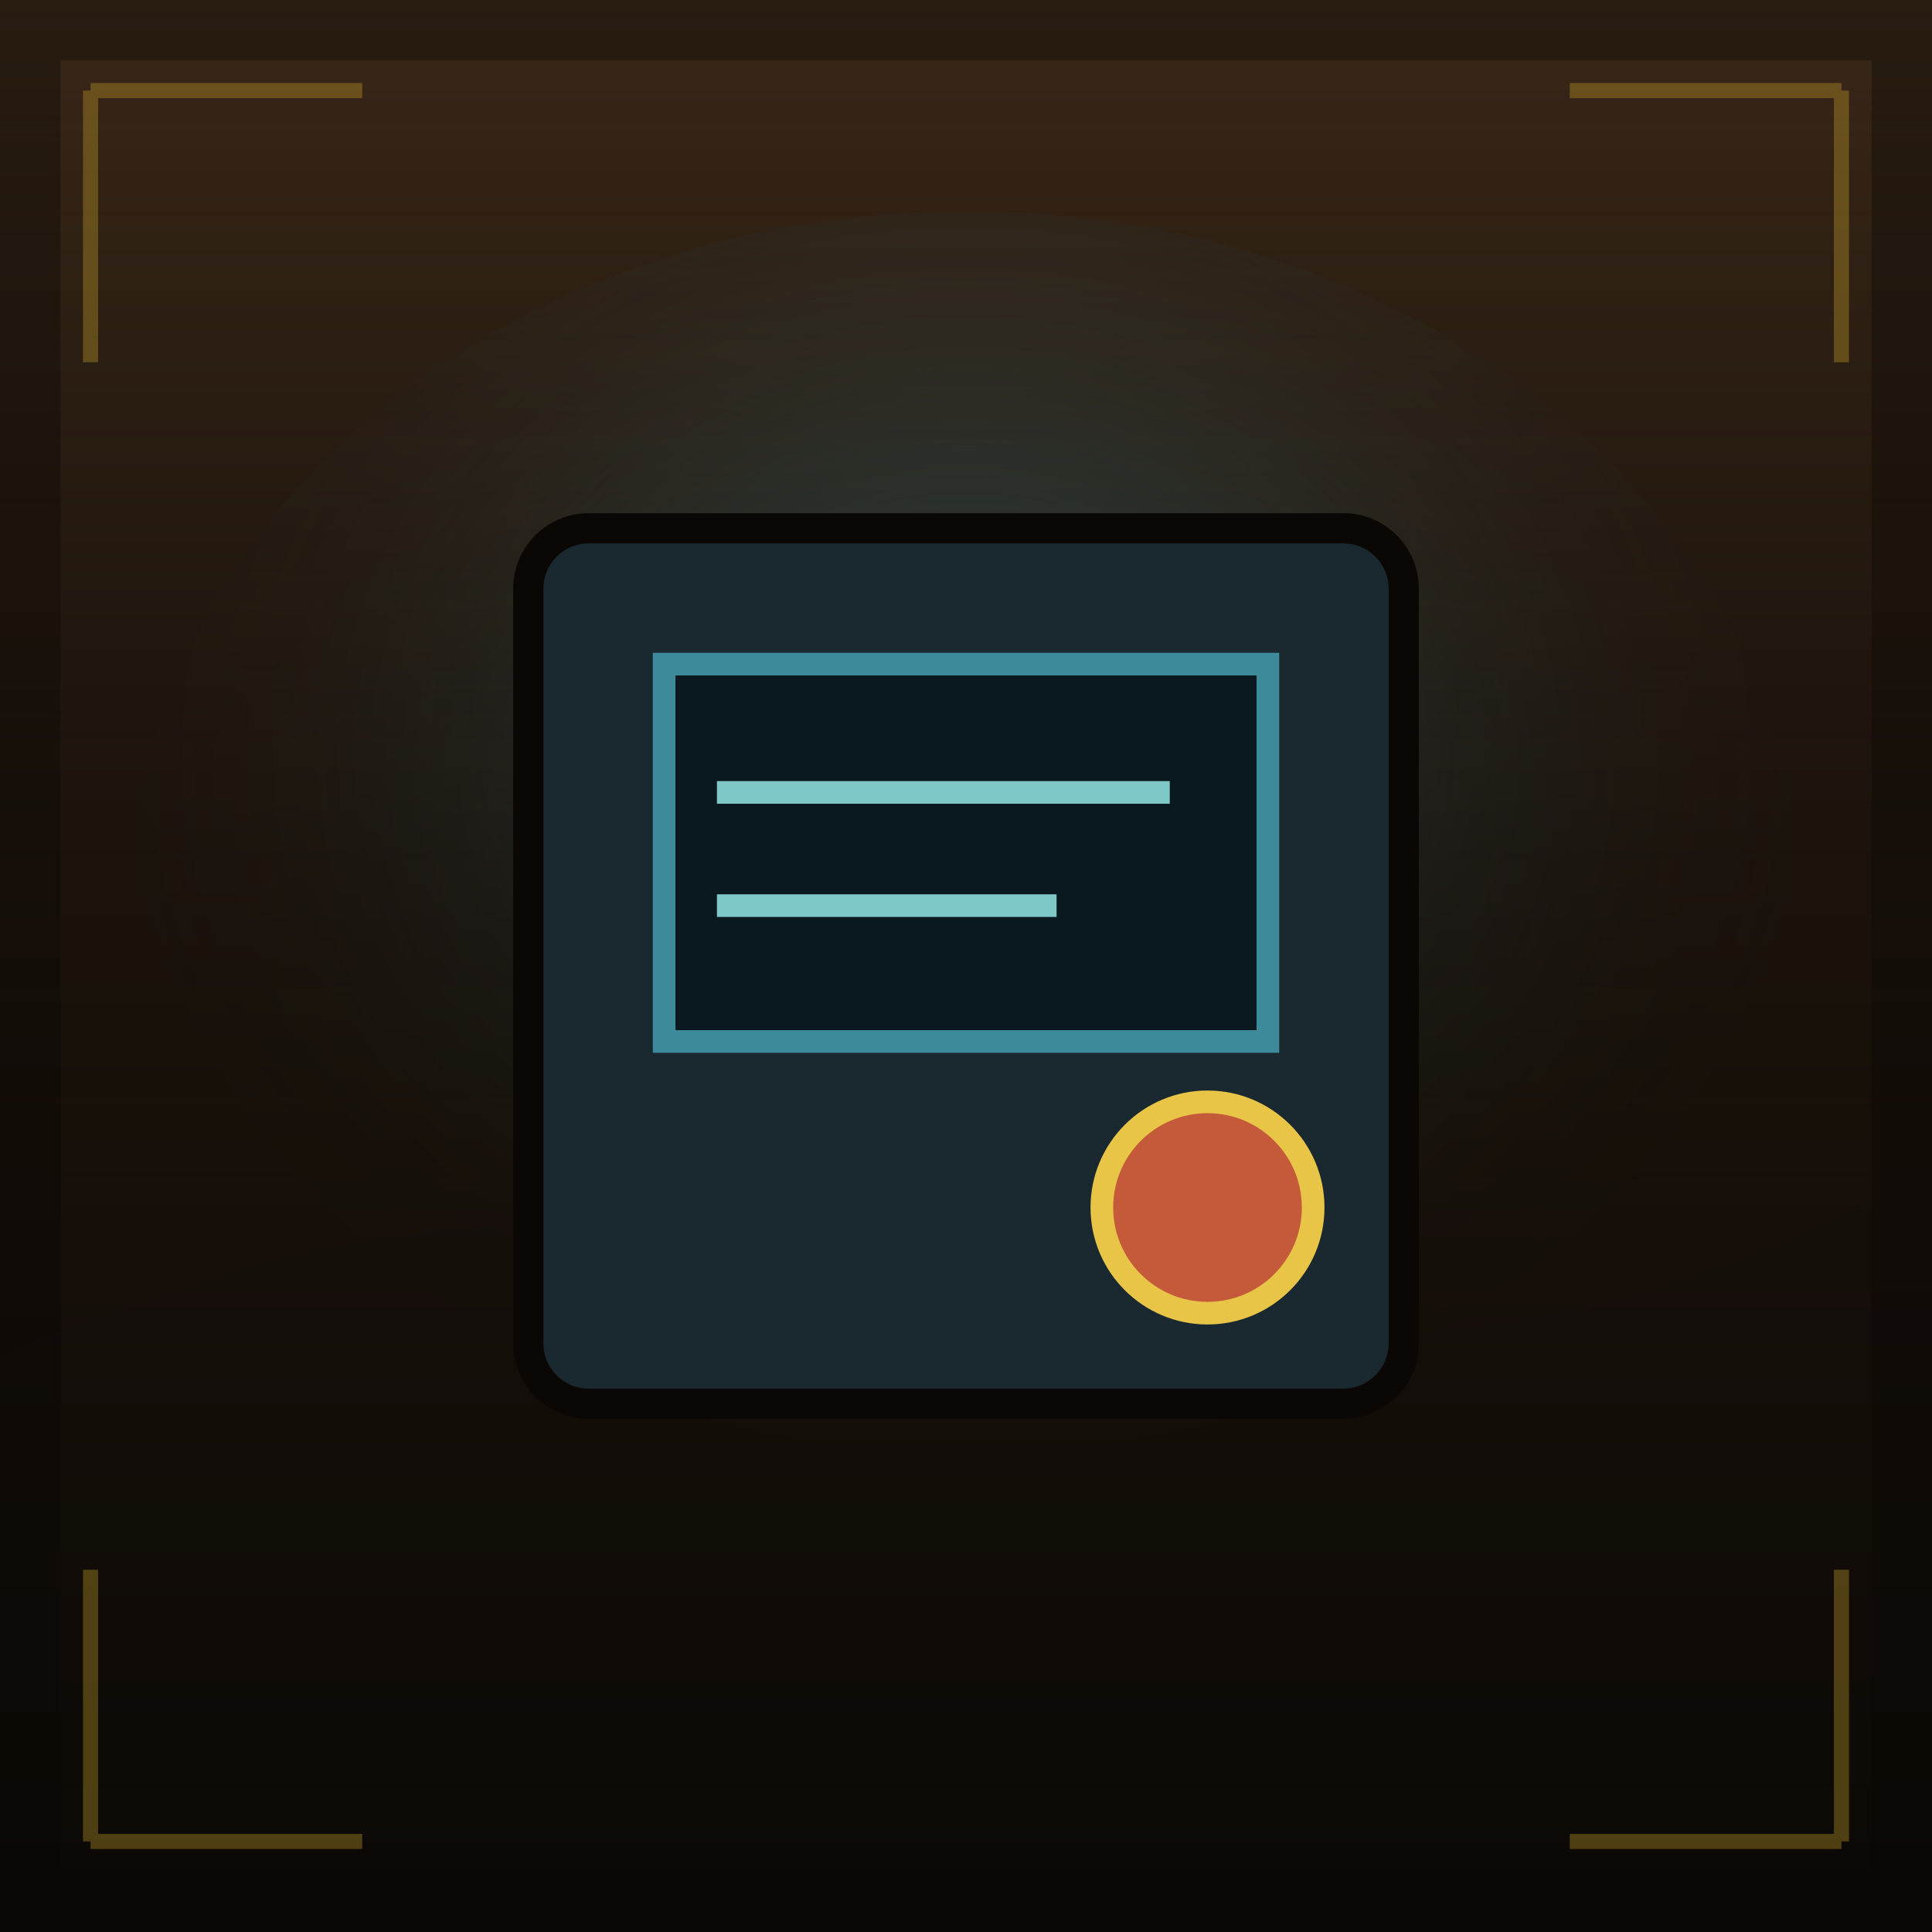
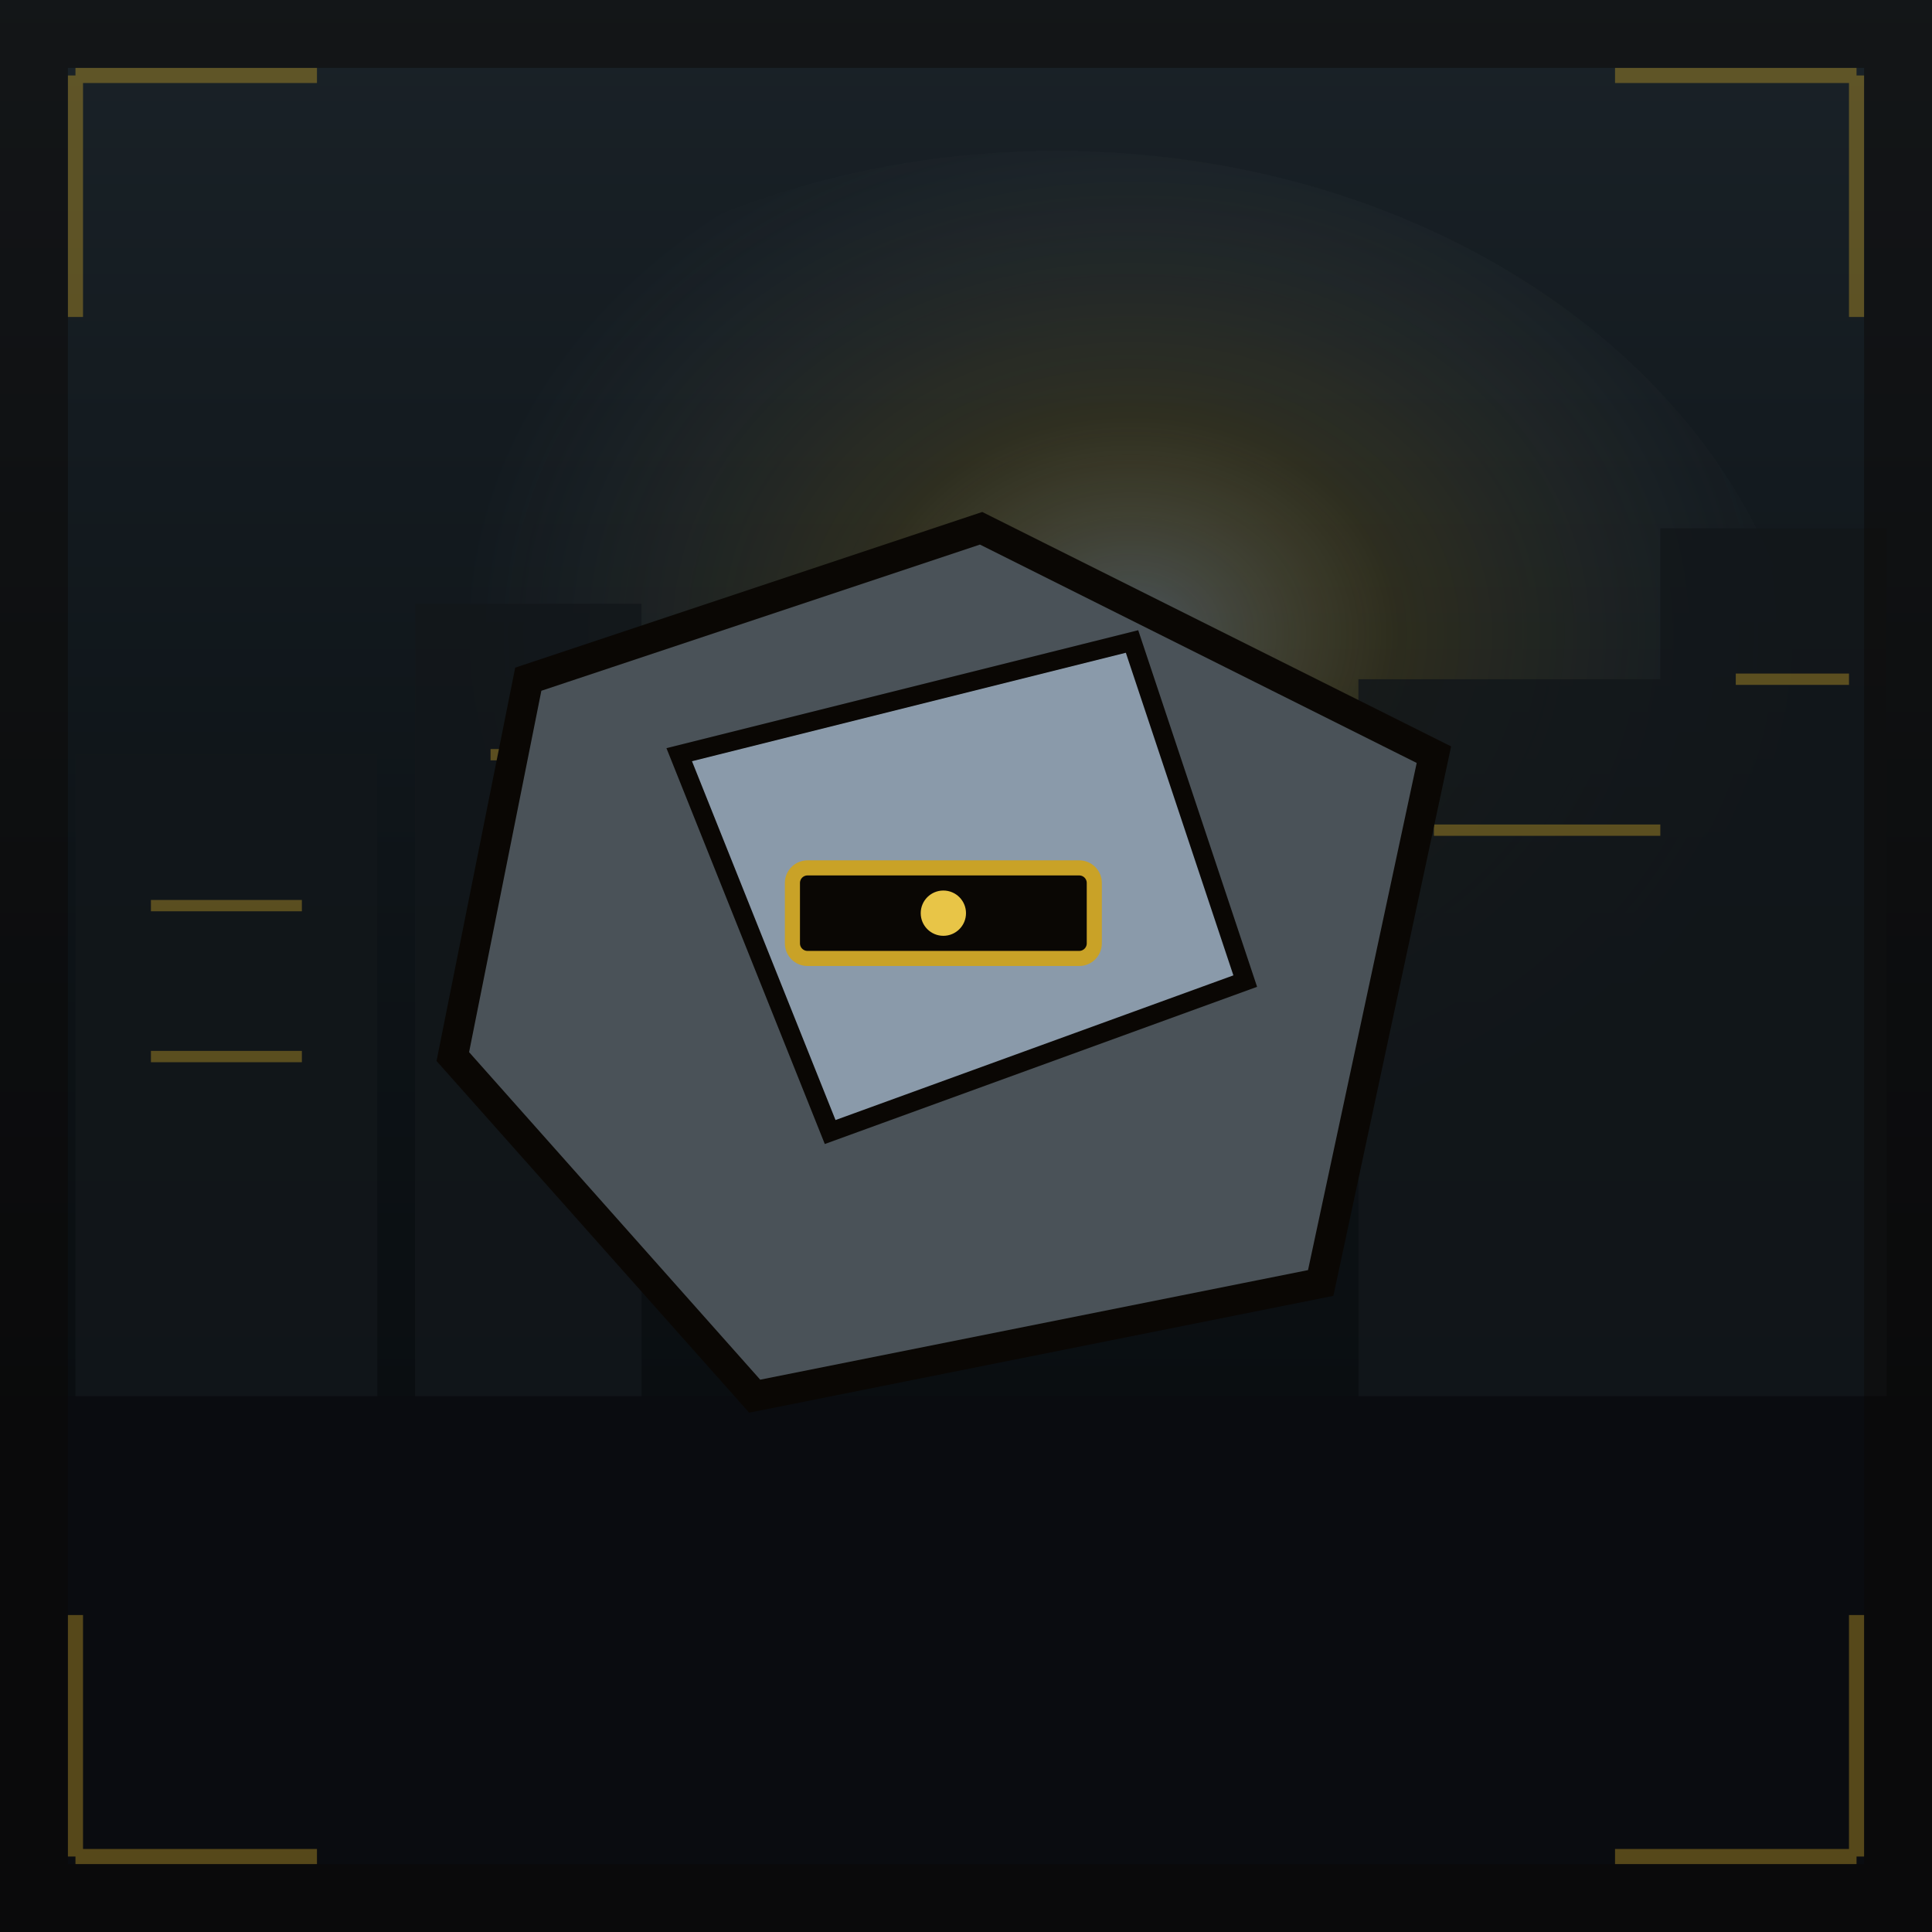
- <svg xmlns="http://www.w3.org/2000/svg" width="256" height="256" viewBox="0 0 256 256" fill="none" role="img" aria-label="cyber">
+ <svg xmlns="http://www.w3.org/2000/svg" width="256" height="256" viewBox="0 0 256 256" fill="none" role="img" aria-label="cyber plate neon wilderland">
  <defs>
-     <linearGradient id="skycyber0" x1="0" y1="0" x2="0" y2="1">
-       <stop offset="0%" stop-color="#3a2818" />
-       <stop offset="45%" stop-color="#1a120c" />
-       <stop offset="100%" stop-color="#0a0704" />
+     <linearGradient id="sky-c0" x1="0" y1="0" x2="0" y2="1">
+       <stop offset="0%" stop-color="#1a2228" />
+       <stop offset="45%" stop-color="#0e1418" />
+       <stop offset="100%" stop-color="#06080a" />
    </linearGradient>
-     <radialGradient id="glowcyber0" cx="50%" cy="40%" r="55%">
-       <stop offset="0%" stop-color="#3d8a9a" stop-opacity="0.45" />
-       <stop offset="55%" stop-color="#3d8a9a" stop-opacity="0.12" />
-       <stop offset="100%" stop-color="#0a0704" stop-opacity="0" />
+     <radialGradient id="chrome-c0" cx="55%" cy="40%" r="45%">
+       <stop offset="0%" stop-color="#8a9aaa" stop-opacity="0.45" />
+       <stop offset="40%" stop-color="#c9a227" stop-opacity="0.15" />
+       <stop offset="100%" stop-color="#8a9aaa" stop-opacity="0" />
    </radialGradient>
-     <linearGradient id="groundcyber0" x1="0" y1="0" x2="0" y2="1">
-       <stop offset="0%" stop-color="#2a1c10" stop-opacity="0" />
-       <stop offset="100%" stop-color="#0a0704" stop-opacity="0.85" />
-     </linearGradient>
  </defs>
-   <rect width="256" height="256" fill="url(#skycyber0)" />
-   <ellipse cx="128" cy="118" rx="110" ry="90" fill="url(#glowcyber0)" />
-   <path d="M0 180 Q64 150 128 170 Q192 190 256 155 V256 H0 Z" fill="#14100c" opacity="0.55" />
-   <rect width="256" height="256" fill="url(#groundcyber0)" />
-   <rect width="256" height="256" fill="none" stroke="#0a0704" stroke-width="16" opacity="0.35" />
-   <g transform="translate(0,0)">
-     <rect x="70" y="70" width="116" height="116" rx="8" fill="#1a2830" stroke="#0a0704" stroke-width="4" />
-     <rect x="88" y="88" width="80" height="50" fill="#0a1820" stroke="#3d8a9a" stroke-width="3" />
-     <path d="M95 105 H155 M95 120 H140" stroke="#7ec8c8" stroke-width="3" />
-     <circle cx="160" cy="160" r="14" fill="#c45a3a" stroke="#e8c547" stroke-width="3" />
+   <rect width="256" height="256" fill="url(#sky-c0)" />
+   <ellipse cx="140" cy="100" rx="100" ry="80" fill="url(#chrome-c0)" />
+   <g fill="#12161a" opacity="0.85">
+     <rect x="10" y="100" width="40" height="90" />
+     <rect x="55" y="80" width="30" height="110" />
+     <rect x="180" y="90" width="50" height="100" />
+     <rect x="220" y="70" width="30" height="120" />
  </g>
-   <path d="M12 12 H48 M12 12 V48" stroke="#c9a227" stroke-width="2" opacity="0.35" />
-   <path d="M244 12 H208 M244 12 V48" stroke="#c9a227" stroke-width="2" opacity="0.35" />
-   <path d="M12 244 H48 M12 244 V208" stroke="#c9a227" stroke-width="2" opacity="0.35" />
-   <path d="M244 244 H208 M244 244 V208" stroke="#c9a227" stroke-width="2" opacity="0.35" />
+   <g stroke="#c9a227" stroke-width="1.5" opacity="0.4">
+     <path d="M20 120 H40 M20 140 H40 M65 100 H75 M190 110 H220 M230 90 H245" />
+   </g>
+   <path d="M0 185 H256 V256 H0 Z" fill="#0a0c10" />
+   <g>
+     <path d="M70 90 L130 70 L190 100 L175 170 L100 185 L60 140 Z" fill="#4a5258" stroke="#0a0704" stroke-width="4" />
+     <path d="M90 100 L150 85 L165 130 L110 150 Z" fill="#8a9aaa" stroke="#0a0704" stroke-width="2.5" />
+     <rect x="105" y="115" width="40" height="12" rx="2" fill="#0a0704" stroke="#c9a227" stroke-width="2" />
+     <circle cx="125" cy="121" r="3" fill="#e8c547" />
+   </g>
+   <rect width="256" height="256" fill="none" stroke="#0a0704" stroke-width="18" opacity="0.45" />
+   <path d="M10 10 H42 M10 10 V42" stroke="#c9a227" stroke-width="2" opacity="0.4" />
+   <path d="M246 10 H214 M246 10 V42" stroke="#c9a227" stroke-width="2" opacity="0.4" />
+   <path d="M10 246 H42 M10 246 V214" stroke="#c9a227" stroke-width="2" opacity="0.4" />
+   <path d="M246 246 H214 M246 246 V214" stroke="#c9a227" stroke-width="2" opacity="0.4" />
</svg>
